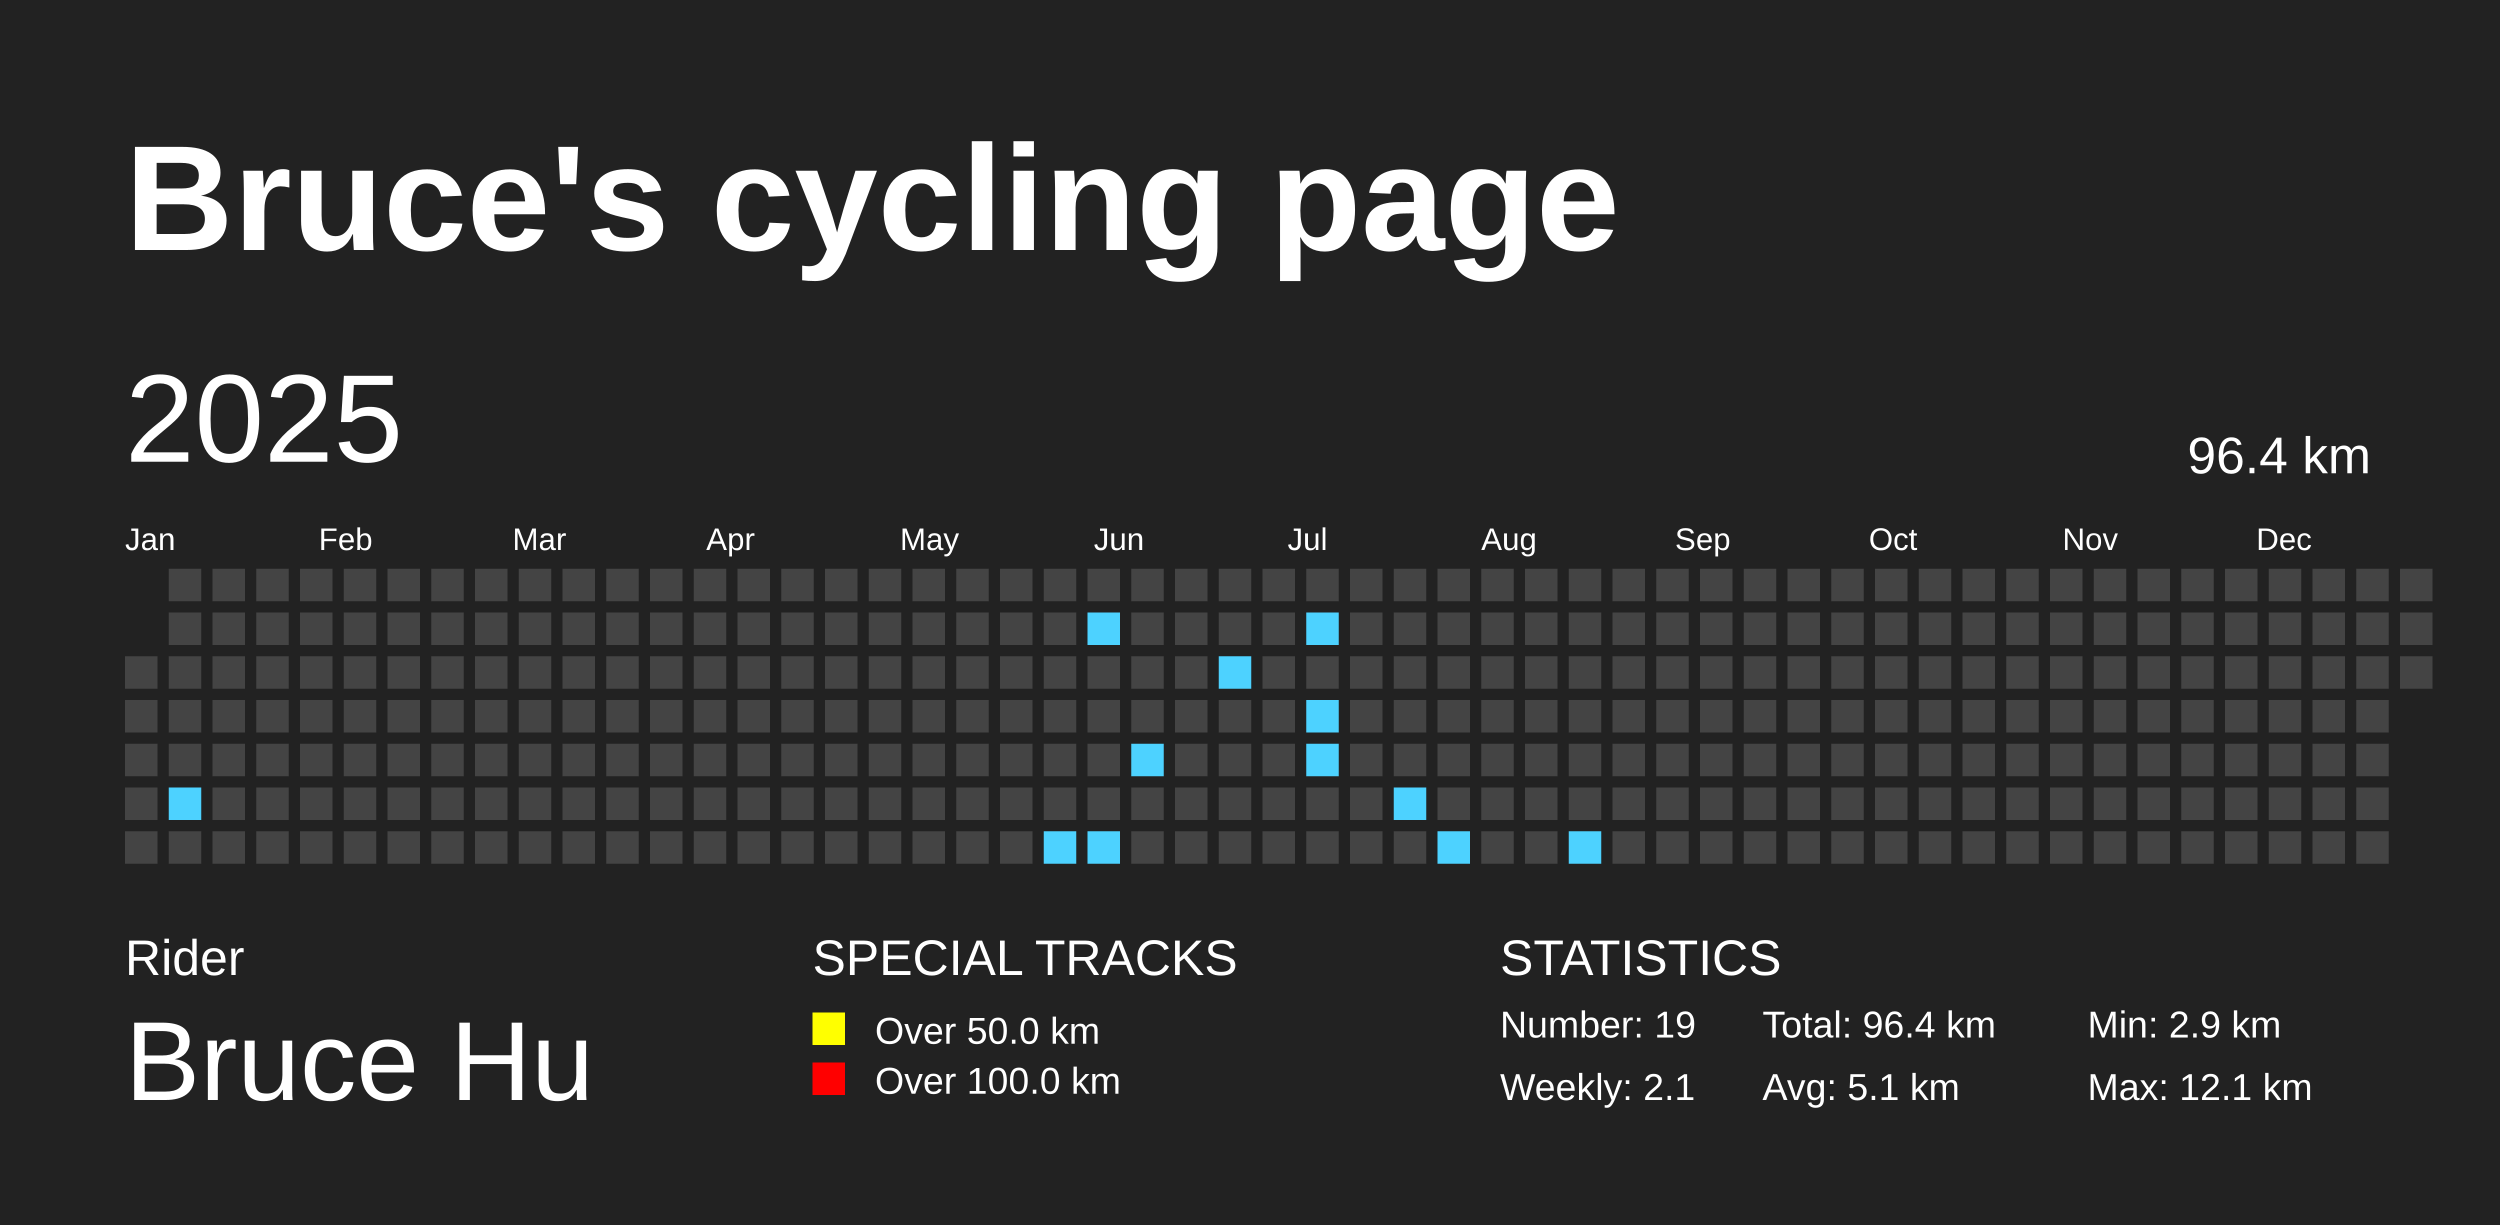
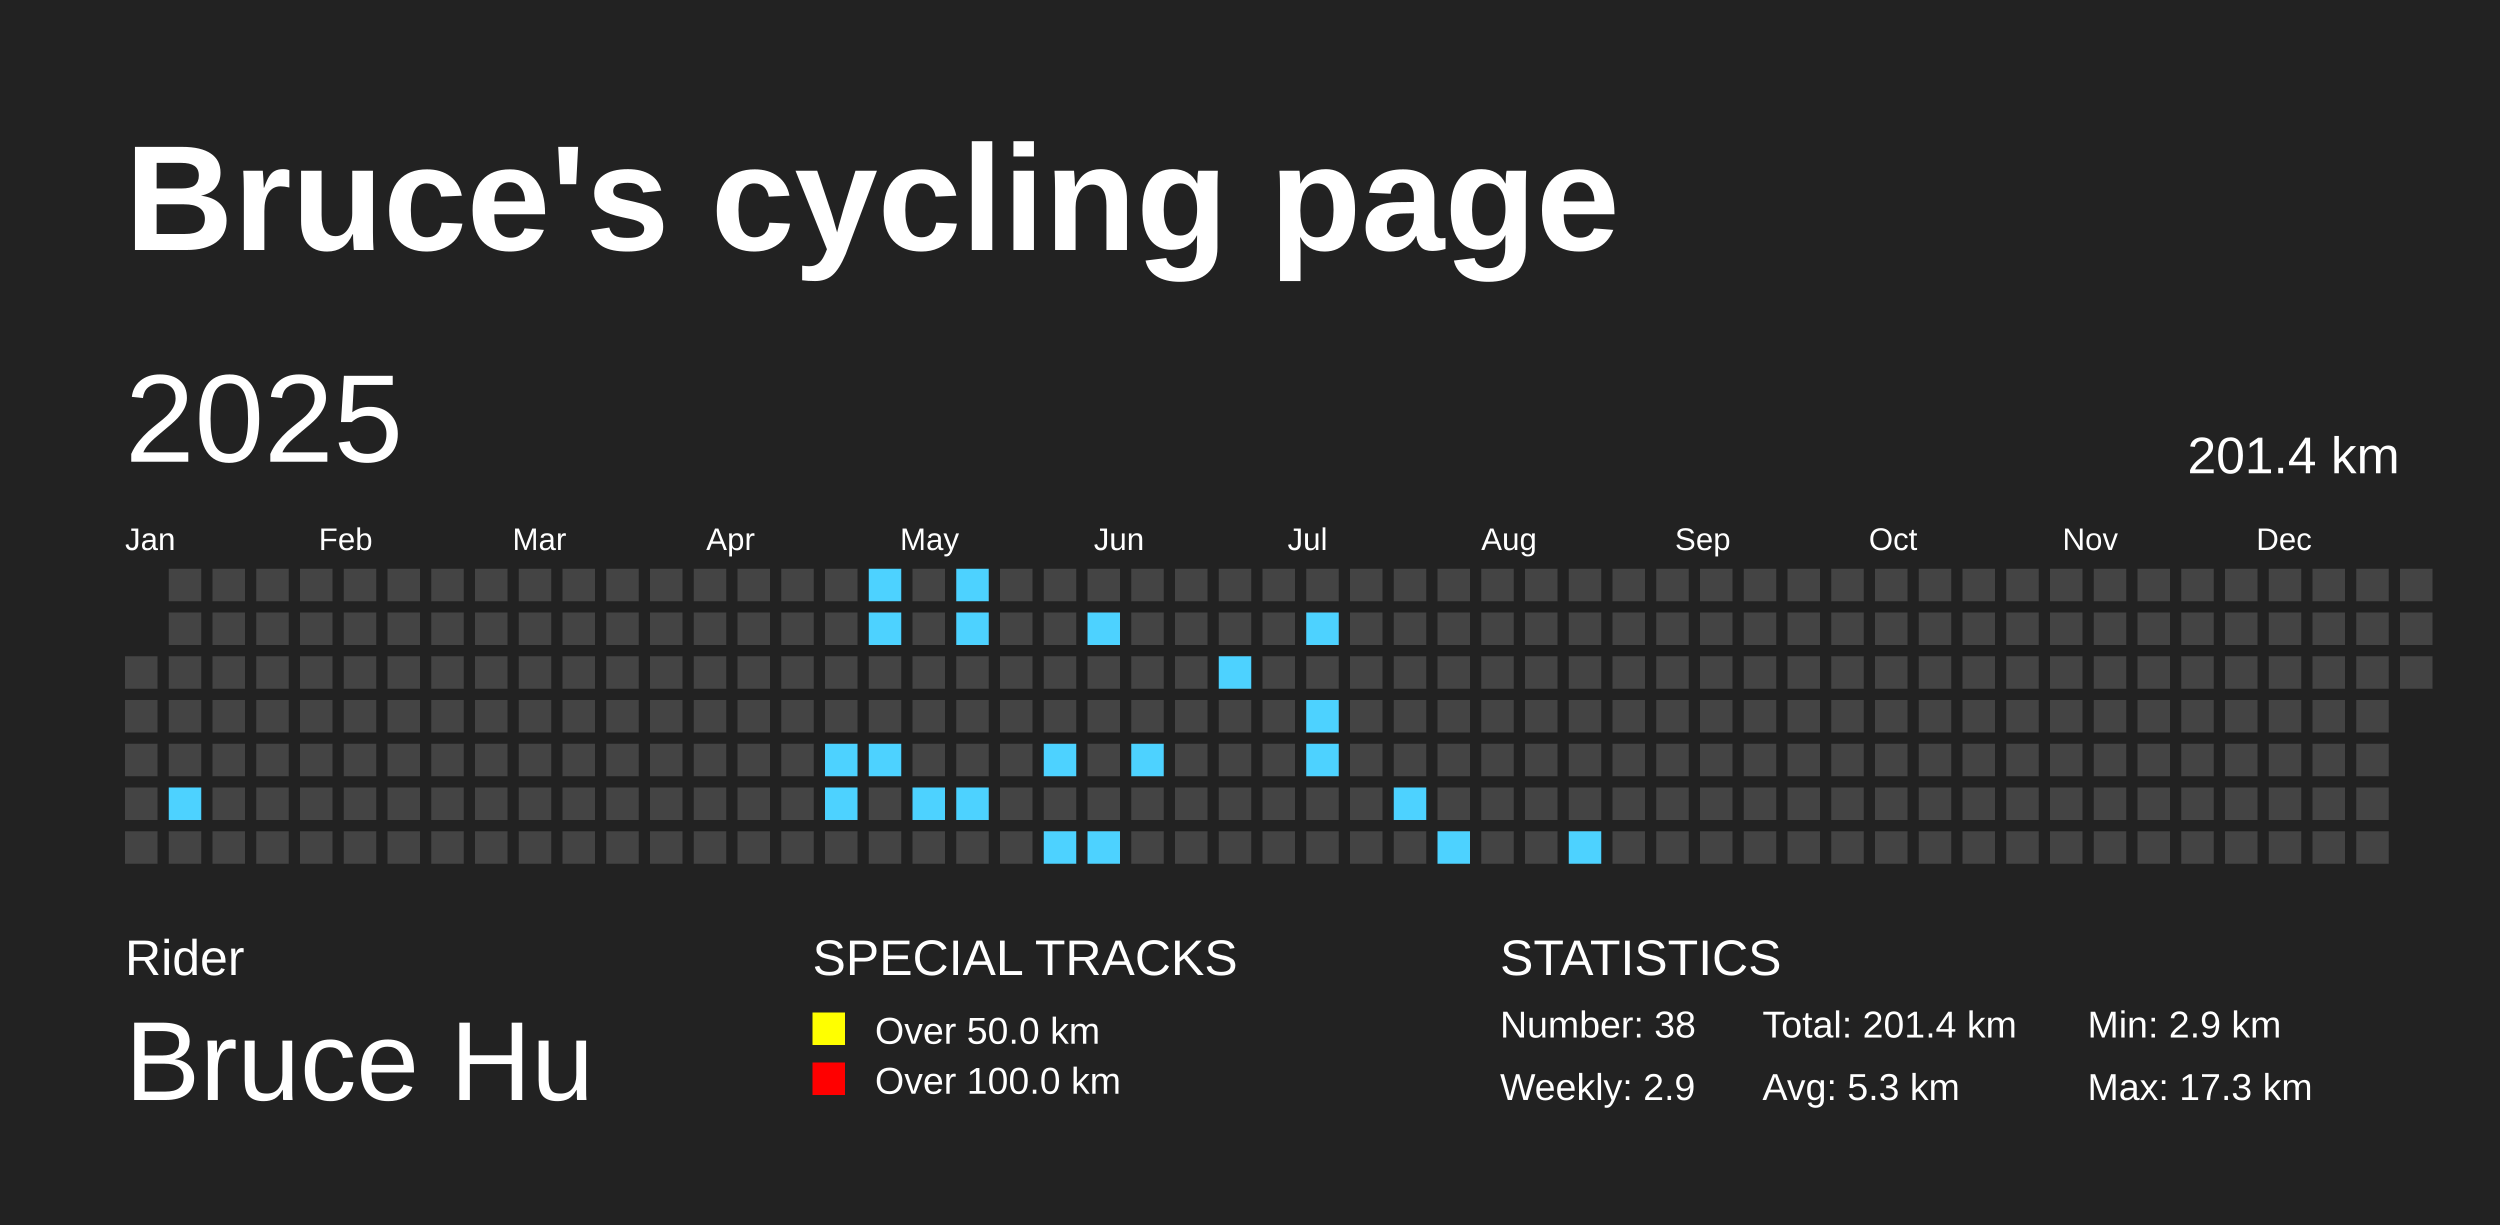
<svg xmlns="http://www.w3.org/2000/svg" baseProfile="full" height="98mm" version="1.1" viewBox="0,0,200,98" width="200mm">
  <defs />
  <rect fill="#222222" height="98" width="200" x="0" y="0" />
  <text fill="#FFFFFF" style="font-size:12px; font-family:Arial; font-weight:bold;" x="10" y="20">Bruce's cycling page</text>
  <text fill="#FFFFFF" style="font-size:4px; font-family:Arial" x="10" y="78">Rider</text>
  <text fill="#FFFFFF" style="font-size:9px; font-family:Arial" x="10" y="88">Bruce Hu</text>
  <text fill="#FFFFFF" style="font-size:4px; font-family:Arial" x="65" y="78">SPECIAL TRACKS</text>
  <rect fill="yellow" height="2.6" width="2.6" x="65" y="81" />
  <text fill="#FFFFFF" style="font-size:3px; font-family:Arial" x="70" y="83.5">Over 50.0 km</text>
  <rect fill="red" height="2.6" width="2.6" x="65" y="85" />
  <text fill="#FFFFFF" style="font-size:3px; font-family:Arial" x="70" y="87.5">Over 100.0 km</text>
  <text fill="#FFFFFF" style="font-size:4px; font-family:Arial" x="120" y="78">STATISTICS</text>
-   <text fill="#FFFFFF" style="font-size:3px; font-family:Arial" x="120" y="83">Number: 19</text>
-   <text fill="#FFFFFF" style="font-size:3px; font-family:Arial" x="120" y="88">Weekly: 2.1</text>
-   <text fill="#FFFFFF" style="font-size:3px; font-family:Arial" x="141" y="83">Total: 96.4 km</text>
-   <text fill="#FFFFFF" style="font-size:3px; font-family:Arial" x="141" y="88">Avg: 5.1 km</text>
+   <text fill="#FFFFFF" style="font-size:3px; font-family:Arial" x="120" y="83">Number: 38</text>
+   <text fill="#FFFFFF" style="font-size:3px; font-family:Arial" x="120" y="88">Weekly: 2.9</text>
+   <text fill="#FFFFFF" style="font-size:3px; font-family:Arial" x="141" y="83">Total: 201.4 km</text>
+   <text fill="#FFFFFF" style="font-size:3px; font-family:Arial" x="141" y="88">Avg: 5.3 km</text>
  <text fill="#FFFFFF" style="font-size:3px; font-family:Arial" x="167" y="83">Min: 2.9 km</text>
-   <text fill="#FFFFFF" style="font-size:3px; font-family:Arial" x="167" y="88">Max: 12.1 km</text>
+   <text fill="#FFFFFF" style="font-size:3px; font-family:Arial" x="167" y="88">Max: 17.3 km</text>
  <text dominant-baseline="hanging" fill="#FFFFFF" style="font-size:10.0px; font-family:Arial;" x="10" y="30">2025</text>
-   <text dominant-baseline="hanging" fill="#FFFFFF" style="font-size:4.125px; font-family:Arial;" x="175" y="35">96.4 km</text>
+   <text dominant-baseline="hanging" fill="#FFFFFF" style="font-size:4.125px; font-family:Arial;" x="175" y="35">201.4 km</text>
  <text fill="#FFFFFF" style="font-size:2.5px; font-family:Arial" x="10.0" y="44">Jan</text>
  <text fill="#FFFFFF" style="font-size:2.5px; font-family:Arial" x="25.5" y="44">Feb</text>
  <text fill="#FFFFFF" style="font-size:2.5px; font-family:Arial" x="41.0" y="44">Mar</text>
  <text fill="#FFFFFF" style="font-size:2.5px; font-family:Arial" x="56.5" y="44">Apr</text>
  <text fill="#FFFFFF" style="font-size:2.5px; font-family:Arial" x="72.0" y="44">May</text>
  <text fill="#FFFFFF" style="font-size:2.5px; font-family:Arial" x="87.5" y="44">Jun</text>
  <text fill="#FFFFFF" style="font-size:2.5px; font-family:Arial" x="103.0" y="44">Jul</text>
  <text fill="#FFFFFF" style="font-size:2.5px; font-family:Arial" x="118.5" y="44">Aug</text>
  <text fill="#FFFFFF" style="font-size:2.5px; font-family:Arial" x="134.0" y="44">Sep</text>
  <text fill="#FFFFFF" style="font-size:2.5px; font-family:Arial" x="149.5" y="44">Oct</text>
  <text fill="#FFFFFF" style="font-size:2.5px; font-family:Arial" x="165.0" y="44">Nov</text>
  <text fill="#FFFFFF" style="font-size:2.5px; font-family:Arial" x="180.5" y="44">Dec</text>
  <rect fill="#444444" height="2.6" width="2.6" x="10.0" y="52.5" />
  <rect fill="#444444" height="2.6" width="2.6" x="10.0" y="56.0" />
  <rect fill="#444444" height="2.6" width="2.6" x="10.0" y="59.5" />
  <rect fill="#444444" height="2.6" width="2.6" x="10.0" y="63.0" />
  <rect fill="#444444" height="2.6" width="2.6" x="10.0" y="66.5" />
  <rect fill="#444444" height="2.6" width="2.6" x="13.5" y="45.5" />
  <rect fill="#444444" height="2.6" width="2.6" x="13.5" y="49.0" />
  <rect fill="#444444" height="2.6" width="2.6" x="13.5" y="52.5" />
  <rect fill="#444444" height="2.6" width="2.6" x="13.5" y="56.0" />
  <rect fill="#444444" height="2.6" width="2.6" x="13.5" y="59.5" />
  <rect fill="#4DD2FF" height="2.6" width="2.6" x="13.5" y="63.0" />
  <rect fill="#444444" height="2.6" width="2.6" x="13.5" y="66.5" />
  <rect fill="#444444" height="2.6" width="2.6" x="17.0" y="45.5" />
  <rect fill="#444444" height="2.6" width="2.6" x="17.0" y="49.0" />
  <rect fill="#444444" height="2.6" width="2.6" x="17.0" y="52.5" />
  <rect fill="#444444" height="2.6" width="2.6" x="17.0" y="56.0" />
  <rect fill="#444444" height="2.6" width="2.6" x="17.0" y="59.5" />
  <rect fill="#444444" height="2.6" width="2.6" x="17.0" y="63.0" />
  <rect fill="#444444" height="2.6" width="2.6" x="17.0" y="66.5" />
  <rect fill="#444444" height="2.6" width="2.6" x="20.5" y="45.5" />
  <rect fill="#444444" height="2.6" width="2.6" x="20.5" y="49.0" />
  <rect fill="#444444" height="2.6" width="2.6" x="20.5" y="52.5" />
  <rect fill="#444444" height="2.6" width="2.6" x="20.5" y="56.0" />
  <rect fill="#444444" height="2.6" width="2.6" x="20.5" y="59.5" />
  <rect fill="#444444" height="2.6" width="2.6" x="20.5" y="63.0" />
  <rect fill="#444444" height="2.6" width="2.6" x="20.5" y="66.5" />
  <rect fill="#444444" height="2.6" width="2.6" x="24.0" y="45.5" />
  <rect fill="#444444" height="2.6" width="2.6" x="24.0" y="49.0" />
  <rect fill="#444444" height="2.6" width="2.6" x="24.0" y="52.5" />
  <rect fill="#444444" height="2.6" width="2.6" x="24.0" y="56.0" />
  <rect fill="#444444" height="2.6" width="2.6" x="24.0" y="59.5" />
  <rect fill="#444444" height="2.6" width="2.6" x="24.0" y="63.0" />
  <rect fill="#444444" height="2.6" width="2.6" x="24.0" y="66.5" />
  <rect fill="#444444" height="2.6" width="2.6" x="27.5" y="45.5" />
  <rect fill="#444444" height="2.6" width="2.6" x="27.5" y="49.0" />
  <rect fill="#444444" height="2.6" width="2.6" x="27.5" y="52.5" />
  <rect fill="#444444" height="2.6" width="2.6" x="27.5" y="56.0" />
  <rect fill="#444444" height="2.6" width="2.6" x="27.5" y="59.5" />
  <rect fill="#444444" height="2.6" width="2.6" x="27.5" y="63.0" />
  <rect fill="#444444" height="2.6" width="2.6" x="27.5" y="66.5" />
  <rect fill="#444444" height="2.6" width="2.6" x="31.0" y="45.5" />
  <rect fill="#444444" height="2.6" width="2.6" x="31.0" y="49.0" />
  <rect fill="#444444" height="2.6" width="2.6" x="31.0" y="52.5" />
  <rect fill="#444444" height="2.6" width="2.6" x="31.0" y="56.0" />
  <rect fill="#444444" height="2.6" width="2.6" x="31.0" y="59.5" />
  <rect fill="#444444" height="2.6" width="2.6" x="31.0" y="63.0" />
  <rect fill="#444444" height="2.6" width="2.6" x="31.0" y="66.5" />
  <rect fill="#444444" height="2.6" width="2.6" x="34.5" y="45.5" />
  <rect fill="#444444" height="2.6" width="2.6" x="34.5" y="49.0" />
  <rect fill="#444444" height="2.6" width="2.6" x="34.5" y="52.5" />
  <rect fill="#444444" height="2.6" width="2.6" x="34.5" y="56.0" />
  <rect fill="#444444" height="2.6" width="2.6" x="34.5" y="59.5" />
  <rect fill="#444444" height="2.6" width="2.6" x="34.5" y="63.0" />
  <rect fill="#444444" height="2.6" width="2.6" x="34.5" y="66.5" />
  <rect fill="#444444" height="2.6" width="2.6" x="38.0" y="45.5" />
  <rect fill="#444444" height="2.6" width="2.6" x="38.0" y="49.0" />
  <rect fill="#444444" height="2.6" width="2.6" x="38.0" y="52.5" />
  <rect fill="#444444" height="2.6" width="2.6" x="38.0" y="56.0" />
  <rect fill="#444444" height="2.6" width="2.6" x="38.0" y="59.5" />
  <rect fill="#444444" height="2.6" width="2.6" x="38.0" y="63.0" />
  <rect fill="#444444" height="2.6" width="2.6" x="38.0" y="66.5" />
  <rect fill="#444444" height="2.6" width="2.6" x="41.5" y="45.5" />
  <rect fill="#444444" height="2.6" width="2.6" x="41.5" y="49.0" />
  <rect fill="#444444" height="2.6" width="2.6" x="41.5" y="52.5" />
  <rect fill="#444444" height="2.6" width="2.6" x="41.5" y="56.0" />
  <rect fill="#444444" height="2.6" width="2.6" x="41.5" y="59.5" />
  <rect fill="#444444" height="2.6" width="2.6" x="41.5" y="63.0" />
  <rect fill="#444444" height="2.6" width="2.6" x="41.5" y="66.5" />
  <rect fill="#444444" height="2.6" width="2.6" x="45.0" y="45.5" />
  <rect fill="#444444" height="2.6" width="2.6" x="45.0" y="49.0" />
  <rect fill="#444444" height="2.6" width="2.6" x="45.0" y="52.5" />
  <rect fill="#444444" height="2.6" width="2.6" x="45.0" y="56.0" />
  <rect fill="#444444" height="2.6" width="2.6" x="45.0" y="59.5" />
  <rect fill="#444444" height="2.6" width="2.6" x="45.0" y="63.0" />
  <rect fill="#444444" height="2.6" width="2.6" x="45.0" y="66.5" />
  <rect fill="#444444" height="2.6" width="2.6" x="48.5" y="45.5" />
  <rect fill="#444444" height="2.6" width="2.6" x="48.5" y="49.0" />
  <rect fill="#444444" height="2.6" width="2.6" x="48.5" y="52.5" />
  <rect fill="#444444" height="2.6" width="2.6" x="48.5" y="56.0" />
  <rect fill="#444444" height="2.6" width="2.6" x="48.5" y="59.5" />
  <rect fill="#444444" height="2.6" width="2.6" x="48.5" y="63.0" />
  <rect fill="#444444" height="2.6" width="2.6" x="48.5" y="66.5" />
  <rect fill="#444444" height="2.6" width="2.6" x="52.0" y="45.5" />
  <rect fill="#444444" height="2.6" width="2.6" x="52.0" y="49.0" />
  <rect fill="#444444" height="2.6" width="2.6" x="52.0" y="52.5" />
  <rect fill="#444444" height="2.6" width="2.6" x="52.0" y="56.0" />
  <rect fill="#444444" height="2.6" width="2.6" x="52.0" y="59.5" />
  <rect fill="#444444" height="2.6" width="2.6" x="52.0" y="63.0" />
  <rect fill="#444444" height="2.6" width="2.6" x="52.0" y="66.5" />
  <rect fill="#444444" height="2.6" width="2.6" x="55.5" y="45.5" />
  <rect fill="#444444" height="2.6" width="2.6" x="55.5" y="49.0" />
  <rect fill="#444444" height="2.6" width="2.6" x="55.5" y="52.5" />
  <rect fill="#444444" height="2.6" width="2.6" x="55.5" y="56.0" />
  <rect fill="#444444" height="2.6" width="2.6" x="55.5" y="59.5" />
  <rect fill="#444444" height="2.6" width="2.6" x="55.5" y="63.0" />
  <rect fill="#444444" height="2.6" width="2.6" x="55.5" y="66.5" />
  <rect fill="#444444" height="2.6" width="2.6" x="59.0" y="45.5" />
  <rect fill="#444444" height="2.6" width="2.6" x="59.0" y="49.0" />
  <rect fill="#444444" height="2.6" width="2.6" x="59.0" y="52.5" />
  <rect fill="#444444" height="2.6" width="2.6" x="59.0" y="56.0" />
  <rect fill="#444444" height="2.6" width="2.6" x="59.0" y="59.5" />
  <rect fill="#444444" height="2.6" width="2.6" x="59.0" y="63.0" />
  <rect fill="#444444" height="2.6" width="2.6" x="59.0" y="66.5" />
  <rect fill="#444444" height="2.6" width="2.6" x="62.5" y="45.5" />
  <rect fill="#444444" height="2.6" width="2.6" x="62.5" y="49.0" />
  <rect fill="#444444" height="2.6" width="2.6" x="62.5" y="52.5" />
  <rect fill="#444444" height="2.6" width="2.6" x="62.5" y="56.0" />
  <rect fill="#444444" height="2.6" width="2.6" x="62.5" y="59.5" />
  <rect fill="#444444" height="2.6" width="2.6" x="62.5" y="63.0" />
  <rect fill="#444444" height="2.6" width="2.6" x="62.5" y="66.5" />
  <rect fill="#444444" height="2.6" width="2.6" x="66.0" y="45.5" />
  <rect fill="#444444" height="2.6" width="2.6" x="66.0" y="49.0" />
  <rect fill="#444444" height="2.6" width="2.6" x="66.0" y="52.5" />
  <rect fill="#444444" height="2.6" width="2.6" x="66.0" y="56.0" />
-   <rect fill="#444444" height="2.6" width="2.6" x="66.0" y="59.5" />
-   <rect fill="#444444" height="2.6" width="2.6" x="66.0" y="63.0" />
+   <rect fill="#4DD2FF" height="2.6" width="2.6" x="66.0" y="59.5" />
+   <rect fill="#4DD2FF" height="2.6" width="2.6" x="66.0" y="63.0" />
  <rect fill="#444444" height="2.6" width="2.6" x="66.0" y="66.5" />
-   <rect fill="#444444" height="2.6" width="2.6" x="69.5" y="45.5" />
-   <rect fill="#444444" height="2.6" width="2.6" x="69.5" y="49.0" />
+   <rect fill="#4DD2FF" height="2.6" width="2.6" x="69.5" y="45.5" />
+   <rect fill="#4DD2FF" height="2.6" width="2.6" x="69.5" y="49.0" />
  <rect fill="#444444" height="2.6" width="2.6" x="69.5" y="52.5" />
  <rect fill="#444444" height="2.6" width="2.6" x="69.5" y="56.0" />
-   <rect fill="#444444" height="2.6" width="2.6" x="69.5" y="59.5" />
+   <rect fill="#4DD2FF" height="2.6" width="2.6" x="69.5" y="59.5" />
  <rect fill="#444444" height="2.6" width="2.6" x="69.5" y="63.0" />
  <rect fill="#444444" height="2.6" width="2.6" x="69.5" y="66.5" />
  <rect fill="#444444" height="2.6" width="2.6" x="73.0" y="45.5" />
  <rect fill="#444444" height="2.6" width="2.6" x="73.0" y="49.0" />
  <rect fill="#444444" height="2.6" width="2.6" x="73.0" y="52.5" />
  <rect fill="#444444" height="2.6" width="2.6" x="73.0" y="56.0" />
  <rect fill="#444444" height="2.6" width="2.6" x="73.0" y="59.5" />
-   <rect fill="#444444" height="2.6" width="2.6" x="73.0" y="63.0" />
+   <rect fill="#4DD2FF" height="2.6" width="2.6" x="73.0" y="63.0" />
  <rect fill="#444444" height="2.6" width="2.6" x="73.0" y="66.5" />
-   <rect fill="#444444" height="2.6" width="2.6" x="76.5" y="45.5" />
-   <rect fill="#444444" height="2.6" width="2.6" x="76.5" y="49.0" />
+   <rect fill="#4DD2FF" height="2.6" width="2.6" x="76.5" y="45.5" />
+   <rect fill="#4DD2FF" height="2.6" width="2.6" x="76.5" y="49.0" />
  <rect fill="#444444" height="2.6" width="2.6" x="76.5" y="52.5" />
  <rect fill="#444444" height="2.6" width="2.6" x="76.5" y="56.0" />
  <rect fill="#444444" height="2.6" width="2.6" x="76.5" y="59.5" />
-   <rect fill="#444444" height="2.6" width="2.6" x="76.5" y="63.0" />
+   <rect fill="#4DD2FF" height="2.6" width="2.6" x="76.5" y="63.0" />
  <rect fill="#444444" height="2.6" width="2.6" x="76.5" y="66.5" />
  <rect fill="#444444" height="2.6" width="2.6" x="80.0" y="45.5" />
  <rect fill="#444444" height="2.6" width="2.6" x="80.0" y="49.0" />
  <rect fill="#444444" height="2.6" width="2.6" x="80.0" y="52.5" />
  <rect fill="#444444" height="2.6" width="2.6" x="80.0" y="56.0" />
  <rect fill="#444444" height="2.6" width="2.6" x="80.0" y="59.5" />
  <rect fill="#444444" height="2.6" width="2.6" x="80.0" y="63.0" />
  <rect fill="#444444" height="2.6" width="2.6" x="80.0" y="66.5" />
  <rect fill="#444444" height="2.6" width="2.6" x="83.5" y="45.5" />
  <rect fill="#444444" height="2.6" width="2.6" x="83.5" y="49.0" />
  <rect fill="#444444" height="2.6" width="2.6" x="83.5" y="52.5" />
  <rect fill="#444444" height="2.6" width="2.6" x="83.5" y="56.0" />
-   <rect fill="#444444" height="2.6" width="2.6" x="83.5" y="59.5" />
+   <rect fill="#4DD2FF" height="2.6" width="2.6" x="83.5" y="59.5" />
  <rect fill="#444444" height="2.6" width="2.6" x="83.5" y="63.0" />
  <rect fill="#4DD2FF" height="2.6" width="2.6" x="83.5" y="66.5" />
  <rect fill="#444444" height="2.6" width="2.6" x="87.0" y="45.5" />
  <rect fill="#4DD2FF" height="2.6" width="2.6" x="87.0" y="49.0" />
  <rect fill="#444444" height="2.6" width="2.6" x="87.0" y="52.5" />
  <rect fill="#444444" height="2.6" width="2.6" x="87.0" y="56.0" />
  <rect fill="#444444" height="2.6" width="2.6" x="87.0" y="59.5" />
  <rect fill="#444444" height="2.6" width="2.6" x="87.0" y="63.0" />
  <rect fill="#4DD2FF" height="2.6" width="2.6" x="87.0" y="66.5" />
  <rect fill="#444444" height="2.6" width="2.6" x="90.5" y="45.5" />
  <rect fill="#444444" height="2.6" width="2.6" x="90.5" y="49.0" />
  <rect fill="#444444" height="2.6" width="2.6" x="90.5" y="52.5" />
  <rect fill="#444444" height="2.6" width="2.6" x="90.5" y="56.0" />
  <rect fill="#4DD2FF" height="2.6" width="2.6" x="90.5" y="59.5" />
  <rect fill="#444444" height="2.6" width="2.6" x="90.5" y="63.0" />
  <rect fill="#444444" height="2.6" width="2.6" x="90.5" y="66.5" />
  <rect fill="#444444" height="2.6" width="2.6" x="94.0" y="45.5" />
  <rect fill="#444444" height="2.6" width="2.6" x="94.0" y="49.0" />
  <rect fill="#444444" height="2.6" width="2.6" x="94.0" y="52.5" />
  <rect fill="#444444" height="2.6" width="2.6" x="94.0" y="56.0" />
  <rect fill="#444444" height="2.6" width="2.6" x="94.0" y="59.5" />
  <rect fill="#444444" height="2.6" width="2.6" x="94.0" y="63.0" />
  <rect fill="#444444" height="2.6" width="2.6" x="94.0" y="66.5" />
  <rect fill="#444444" height="2.6" width="2.6" x="97.5" y="45.5" />
  <rect fill="#444444" height="2.6" width="2.6" x="97.5" y="49.0" />
  <rect fill="#4DD2FF" height="2.6" width="2.6" x="97.5" y="52.5" />
  <rect fill="#444444" height="2.6" width="2.6" x="97.5" y="56.0" />
  <rect fill="#444444" height="2.6" width="2.6" x="97.5" y="59.5" />
  <rect fill="#444444" height="2.6" width="2.6" x="97.5" y="63.0" />
  <rect fill="#444444" height="2.6" width="2.6" x="97.5" y="66.5" />
  <rect fill="#444444" height="2.6" width="2.6" x="101.0" y="45.5" />
  <rect fill="#444444" height="2.6" width="2.6" x="101.0" y="49.0" />
  <rect fill="#444444" height="2.6" width="2.6" x="101.0" y="52.5" />
  <rect fill="#444444" height="2.6" width="2.6" x="101.0" y="56.0" />
  <rect fill="#444444" height="2.6" width="2.6" x="101.0" y="59.5" />
  <rect fill="#444444" height="2.6" width="2.6" x="101.0" y="63.0" />
  <rect fill="#444444" height="2.6" width="2.6" x="101.0" y="66.5" />
  <rect fill="#444444" height="2.6" width="2.6" x="104.5" y="45.5" />
  <rect fill="#4DD2FF" height="2.6" width="2.6" x="104.5" y="49.0" />
  <rect fill="#444444" height="2.6" width="2.6" x="104.5" y="52.5" />
  <rect fill="#4DD2FF" height="2.6" width="2.6" x="104.5" y="56.0" />
  <rect fill="#4DD2FF" height="2.6" width="2.6" x="104.5" y="59.5" />
  <rect fill="#444444" height="2.6" width="2.6" x="104.5" y="63.0" />
  <rect fill="#444444" height="2.6" width="2.6" x="104.5" y="66.5" />
  <rect fill="#444444" height="2.6" width="2.6" x="108.0" y="45.5" />
  <rect fill="#444444" height="2.6" width="2.6" x="108.0" y="49.0" />
  <rect fill="#444444" height="2.6" width="2.6" x="108.0" y="52.5" />
  <rect fill="#444444" height="2.6" width="2.6" x="108.0" y="56.0" />
  <rect fill="#444444" height="2.6" width="2.6" x="108.0" y="59.5" />
  <rect fill="#444444" height="2.6" width="2.6" x="108.0" y="63.0" />
  <rect fill="#444444" height="2.6" width="2.6" x="108.0" y="66.5" />
  <rect fill="#444444" height="2.6" width="2.6" x="111.5" y="45.5" />
  <rect fill="#444444" height="2.6" width="2.6" x="111.5" y="49.0" />
  <rect fill="#444444" height="2.6" width="2.6" x="111.5" y="52.5" />
  <rect fill="#444444" height="2.6" width="2.6" x="111.5" y="56.0" />
  <rect fill="#444444" height="2.6" width="2.6" x="111.5" y="59.5" />
  <rect fill="#4DD2FF" height="2.6" width="2.6" x="111.5" y="63.0" />
  <rect fill="#444444" height="2.6" width="2.6" x="111.5" y="66.5" />
  <rect fill="#444444" height="2.6" width="2.6" x="115.0" y="45.5" />
  <rect fill="#444444" height="2.6" width="2.6" x="115.0" y="49.0" />
  <rect fill="#444444" height="2.6" width="2.6" x="115.0" y="52.5" />
  <rect fill="#444444" height="2.6" width="2.6" x="115.0" y="56.0" />
  <rect fill="#444444" height="2.6" width="2.6" x="115.0" y="59.5" />
  <rect fill="#444444" height="2.6" width="2.6" x="115.0" y="63.0" />
  <rect fill="#4DD2FF" height="2.6" width="2.6" x="115.0" y="66.5" />
  <rect fill="#444444" height="2.6" width="2.6" x="118.5" y="45.5" />
  <rect fill="#444444" height="2.6" width="2.6" x="118.5" y="49.0" />
  <rect fill="#444444" height="2.6" width="2.6" x="118.5" y="52.5" />
  <rect fill="#444444" height="2.6" width="2.6" x="118.5" y="56.0" />
  <rect fill="#444444" height="2.6" width="2.6" x="118.5" y="59.5" />
  <rect fill="#444444" height="2.6" width="2.6" x="118.5" y="63.0" />
  <rect fill="#444444" height="2.6" width="2.6" x="118.5" y="66.5" />
  <rect fill="#444444" height="2.6" width="2.6" x="122.0" y="45.5" />
  <rect fill="#444444" height="2.6" width="2.6" x="122.0" y="49.0" />
  <rect fill="#444444" height="2.6" width="2.6" x="122.0" y="52.5" />
  <rect fill="#444444" height="2.6" width="2.6" x="122.0" y="56.0" />
  <rect fill="#444444" height="2.6" width="2.6" x="122.0" y="59.5" />
  <rect fill="#444444" height="2.6" width="2.6" x="122.0" y="63.0" />
  <rect fill="#444444" height="2.6" width="2.6" x="122.0" y="66.5" />
  <rect fill="#444444" height="2.6" width="2.6" x="125.5" y="45.5" />
  <rect fill="#444444" height="2.6" width="2.6" x="125.5" y="49.0" />
  <rect fill="#444444" height="2.6" width="2.6" x="125.5" y="52.5" />
  <rect fill="#444444" height="2.6" width="2.6" x="125.5" y="56.0" />
  <rect fill="#444444" height="2.6" width="2.6" x="125.5" y="59.5" />
  <rect fill="#444444" height="2.6" width="2.6" x="125.5" y="63.0" />
  <rect fill="#4DD2FF" height="2.6" width="2.6" x="125.5" y="66.5" />
  <rect fill="#444444" height="2.6" width="2.6" x="129.0" y="45.5" />
  <rect fill="#444444" height="2.6" width="2.6" x="129.0" y="49.0" />
  <rect fill="#444444" height="2.6" width="2.6" x="129.0" y="52.5" />
  <rect fill="#444444" height="2.6" width="2.6" x="129.0" y="56.0" />
  <rect fill="#444444" height="2.6" width="2.6" x="129.0" y="59.5" />
  <rect fill="#444444" height="2.6" width="2.6" x="129.0" y="63.0" />
  <rect fill="#444444" height="2.6" width="2.6" x="129.0" y="66.5" />
  <rect fill="#444444" height="2.6" width="2.6" x="132.5" y="45.5" />
  <rect fill="#444444" height="2.6" width="2.6" x="132.5" y="49.0" />
  <rect fill="#444444" height="2.6" width="2.6" x="132.5" y="52.5" />
  <rect fill="#444444" height="2.6" width="2.6" x="132.5" y="56.0" />
  <rect fill="#444444" height="2.6" width="2.6" x="132.5" y="59.5" />
  <rect fill="#444444" height="2.6" width="2.6" x="132.5" y="63.0" />
  <rect fill="#444444" height="2.6" width="2.6" x="132.5" y="66.5" />
  <rect fill="#444444" height="2.6" width="2.6" x="136.0" y="45.5" />
  <rect fill="#444444" height="2.6" width="2.6" x="136.0" y="49.0" />
  <rect fill="#444444" height="2.6" width="2.6" x="136.0" y="52.5" />
  <rect fill="#444444" height="2.6" width="2.6" x="136.0" y="56.0" />
  <rect fill="#444444" height="2.6" width="2.6" x="136.0" y="59.5" />
  <rect fill="#444444" height="2.6" width="2.6" x="136.0" y="63.0" />
  <rect fill="#444444" height="2.6" width="2.6" x="136.0" y="66.5" />
  <rect fill="#444444" height="2.6" width="2.6" x="139.5" y="45.5" />
  <rect fill="#444444" height="2.6" width="2.6" x="139.5" y="49.0" />
  <rect fill="#444444" height="2.6" width="2.6" x="139.5" y="52.5" />
  <rect fill="#444444" height="2.6" width="2.6" x="139.5" y="56.0" />
  <rect fill="#444444" height="2.6" width="2.6" x="139.5" y="59.5" />
  <rect fill="#444444" height="2.6" width="2.6" x="139.5" y="63.0" />
  <rect fill="#444444" height="2.6" width="2.6" x="139.5" y="66.5" />
  <rect fill="#444444" height="2.6" width="2.6" x="143.0" y="45.5" />
  <rect fill="#444444" height="2.6" width="2.6" x="143.0" y="49.0" />
  <rect fill="#444444" height="2.6" width="2.6" x="143.0" y="52.5" />
  <rect fill="#444444" height="2.6" width="2.6" x="143.0" y="56.0" />
  <rect fill="#444444" height="2.6" width="2.6" x="143.0" y="59.5" />
  <rect fill="#444444" height="2.6" width="2.6" x="143.0" y="63.0" />
  <rect fill="#444444" height="2.6" width="2.6" x="143.0" y="66.5" />
  <rect fill="#444444" height="2.6" width="2.6" x="146.5" y="45.5" />
  <rect fill="#444444" height="2.6" width="2.6" x="146.5" y="49.0" />
  <rect fill="#444444" height="2.6" width="2.6" x="146.5" y="52.5" />
  <rect fill="#444444" height="2.6" width="2.6" x="146.5" y="56.0" />
  <rect fill="#444444" height="2.6" width="2.6" x="146.5" y="59.5" />
  <rect fill="#444444" height="2.6" width="2.6" x="146.5" y="63.0" />
  <rect fill="#444444" height="2.6" width="2.6" x="146.5" y="66.5" />
  <rect fill="#444444" height="2.6" width="2.6" x="150.0" y="45.5" />
  <rect fill="#444444" height="2.6" width="2.6" x="150.0" y="49.0" />
  <rect fill="#444444" height="2.6" width="2.6" x="150.0" y="52.5" />
  <rect fill="#444444" height="2.6" width="2.6" x="150.0" y="56.0" />
  <rect fill="#444444" height="2.6" width="2.6" x="150.0" y="59.5" />
  <rect fill="#444444" height="2.6" width="2.6" x="150.0" y="63.0" />
  <rect fill="#444444" height="2.6" width="2.6" x="150.0" y="66.5" />
  <rect fill="#444444" height="2.6" width="2.6" x="153.5" y="45.5" />
  <rect fill="#444444" height="2.6" width="2.6" x="153.5" y="49.0" />
  <rect fill="#444444" height="2.6" width="2.6" x="153.5" y="52.5" />
  <rect fill="#444444" height="2.6" width="2.6" x="153.5" y="56.0" />
  <rect fill="#444444" height="2.6" width="2.6" x="153.5" y="59.5" />
  <rect fill="#444444" height="2.6" width="2.6" x="153.5" y="63.0" />
  <rect fill="#444444" height="2.6" width="2.6" x="153.5" y="66.5" />
  <rect fill="#444444" height="2.6" width="2.6" x="157.0" y="45.5" />
  <rect fill="#444444" height="2.6" width="2.6" x="157.0" y="49.0" />
  <rect fill="#444444" height="2.6" width="2.6" x="157.0" y="52.5" />
  <rect fill="#444444" height="2.6" width="2.6" x="157.0" y="56.0" />
  <rect fill="#444444" height="2.6" width="2.6" x="157.0" y="59.5" />
  <rect fill="#444444" height="2.6" width="2.6" x="157.0" y="63.0" />
  <rect fill="#444444" height="2.6" width="2.6" x="157.0" y="66.5" />
  <rect fill="#444444" height="2.6" width="2.6" x="160.5" y="45.5" />
  <rect fill="#444444" height="2.6" width="2.6" x="160.5" y="49.0" />
  <rect fill="#444444" height="2.6" width="2.6" x="160.5" y="52.5" />
  <rect fill="#444444" height="2.6" width="2.6" x="160.5" y="56.0" />
  <rect fill="#444444" height="2.6" width="2.6" x="160.5" y="59.5" />
  <rect fill="#444444" height="2.6" width="2.6" x="160.5" y="63.0" />
  <rect fill="#444444" height="2.6" width="2.6" x="160.5" y="66.5" />
  <rect fill="#444444" height="2.6" width="2.6" x="164.0" y="45.5" />
  <rect fill="#444444" height="2.6" width="2.6" x="164.0" y="49.0" />
  <rect fill="#444444" height="2.6" width="2.6" x="164.0" y="52.5" />
  <rect fill="#444444" height="2.6" width="2.6" x="164.0" y="56.0" />
  <rect fill="#444444" height="2.6" width="2.6" x="164.0" y="59.5" />
  <rect fill="#444444" height="2.6" width="2.6" x="164.0" y="63.0" />
  <rect fill="#444444" height="2.6" width="2.6" x="164.0" y="66.5" />
  <rect fill="#444444" height="2.6" width="2.6" x="167.5" y="45.5" />
  <rect fill="#444444" height="2.6" width="2.6" x="167.5" y="49.0" />
  <rect fill="#444444" height="2.6" width="2.6" x="167.5" y="52.5" />
  <rect fill="#444444" height="2.6" width="2.6" x="167.5" y="56.0" />
  <rect fill="#444444" height="2.6" width="2.6" x="167.5" y="59.5" />
  <rect fill="#444444" height="2.6" width="2.6" x="167.5" y="63.0" />
  <rect fill="#444444" height="2.6" width="2.6" x="167.5" y="66.5" />
  <rect fill="#444444" height="2.6" width="2.6" x="171.0" y="45.5" />
  <rect fill="#444444" height="2.6" width="2.6" x="171.0" y="49.0" />
  <rect fill="#444444" height="2.6" width="2.6" x="171.0" y="52.5" />
  <rect fill="#444444" height="2.6" width="2.6" x="171.0" y="56.0" />
  <rect fill="#444444" height="2.6" width="2.6" x="171.0" y="59.5" />
  <rect fill="#444444" height="2.6" width="2.6" x="171.0" y="63.0" />
  <rect fill="#444444" height="2.6" width="2.6" x="171.0" y="66.5" />
  <rect fill="#444444" height="2.6" width="2.6" x="174.5" y="45.5" />
  <rect fill="#444444" height="2.6" width="2.6" x="174.5" y="49.0" />
  <rect fill="#444444" height="2.6" width="2.6" x="174.5" y="52.5" />
  <rect fill="#444444" height="2.6" width="2.6" x="174.5" y="56.0" />
  <rect fill="#444444" height="2.6" width="2.6" x="174.5" y="59.5" />
  <rect fill="#444444" height="2.6" width="2.6" x="174.5" y="63.0" />
  <rect fill="#444444" height="2.6" width="2.6" x="174.5" y="66.5" />
  <rect fill="#444444" height="2.6" width="2.6" x="178.0" y="45.5" />
  <rect fill="#444444" height="2.6" width="2.6" x="178.0" y="49.0" />
  <rect fill="#444444" height="2.6" width="2.6" x="178.0" y="52.5" />
  <rect fill="#444444" height="2.6" width="2.6" x="178.0" y="56.0" />
  <rect fill="#444444" height="2.6" width="2.6" x="178.0" y="59.5" />
  <rect fill="#444444" height="2.6" width="2.6" x="178.0" y="63.0" />
  <rect fill="#444444" height="2.6" width="2.6" x="178.0" y="66.5" />
  <rect fill="#444444" height="2.6" width="2.6" x="181.5" y="45.5" />
  <rect fill="#444444" height="2.6" width="2.6" x="181.5" y="49.0" />
  <rect fill="#444444" height="2.6" width="2.6" x="181.5" y="52.5" />
  <rect fill="#444444" height="2.6" width="2.6" x="181.5" y="56.0" />
  <rect fill="#444444" height="2.6" width="2.6" x="181.5" y="59.5" />
  <rect fill="#444444" height="2.6" width="2.6" x="181.5" y="63.0" />
  <rect fill="#444444" height="2.6" width="2.6" x="181.5" y="66.5" />
  <rect fill="#444444" height="2.6" width="2.6" x="185.0" y="45.5" />
  <rect fill="#444444" height="2.6" width="2.6" x="185.0" y="49.0" />
  <rect fill="#444444" height="2.6" width="2.6" x="185.0" y="52.5" />
  <rect fill="#444444" height="2.6" width="2.6" x="185.0" y="56.0" />
  <rect fill="#444444" height="2.6" width="2.6" x="185.0" y="59.5" />
  <rect fill="#444444" height="2.6" width="2.6" x="185.0" y="63.0" />
  <rect fill="#444444" height="2.6" width="2.6" x="185.0" y="66.5" />
  <rect fill="#444444" height="2.6" width="2.6" x="188.5" y="45.5" />
  <rect fill="#444444" height="2.6" width="2.6" x="188.5" y="49.0" />
  <rect fill="#444444" height="2.6" width="2.6" x="188.5" y="52.5" />
  <rect fill="#444444" height="2.6" width="2.6" x="188.5" y="56.0" />
  <rect fill="#444444" height="2.6" width="2.6" x="188.5" y="59.5" />
  <rect fill="#444444" height="2.6" width="2.6" x="188.5" y="63.0" />
  <rect fill="#444444" height="2.6" width="2.6" x="188.5" y="66.5" />
  <rect fill="#444444" height="2.6" width="2.6" x="192.0" y="45.5" />
  <rect fill="#444444" height="2.6" width="2.6" x="192.0" y="49.0" />
  <rect fill="#444444" height="2.6" width="2.6" x="192.0" y="52.5" />
</svg>
